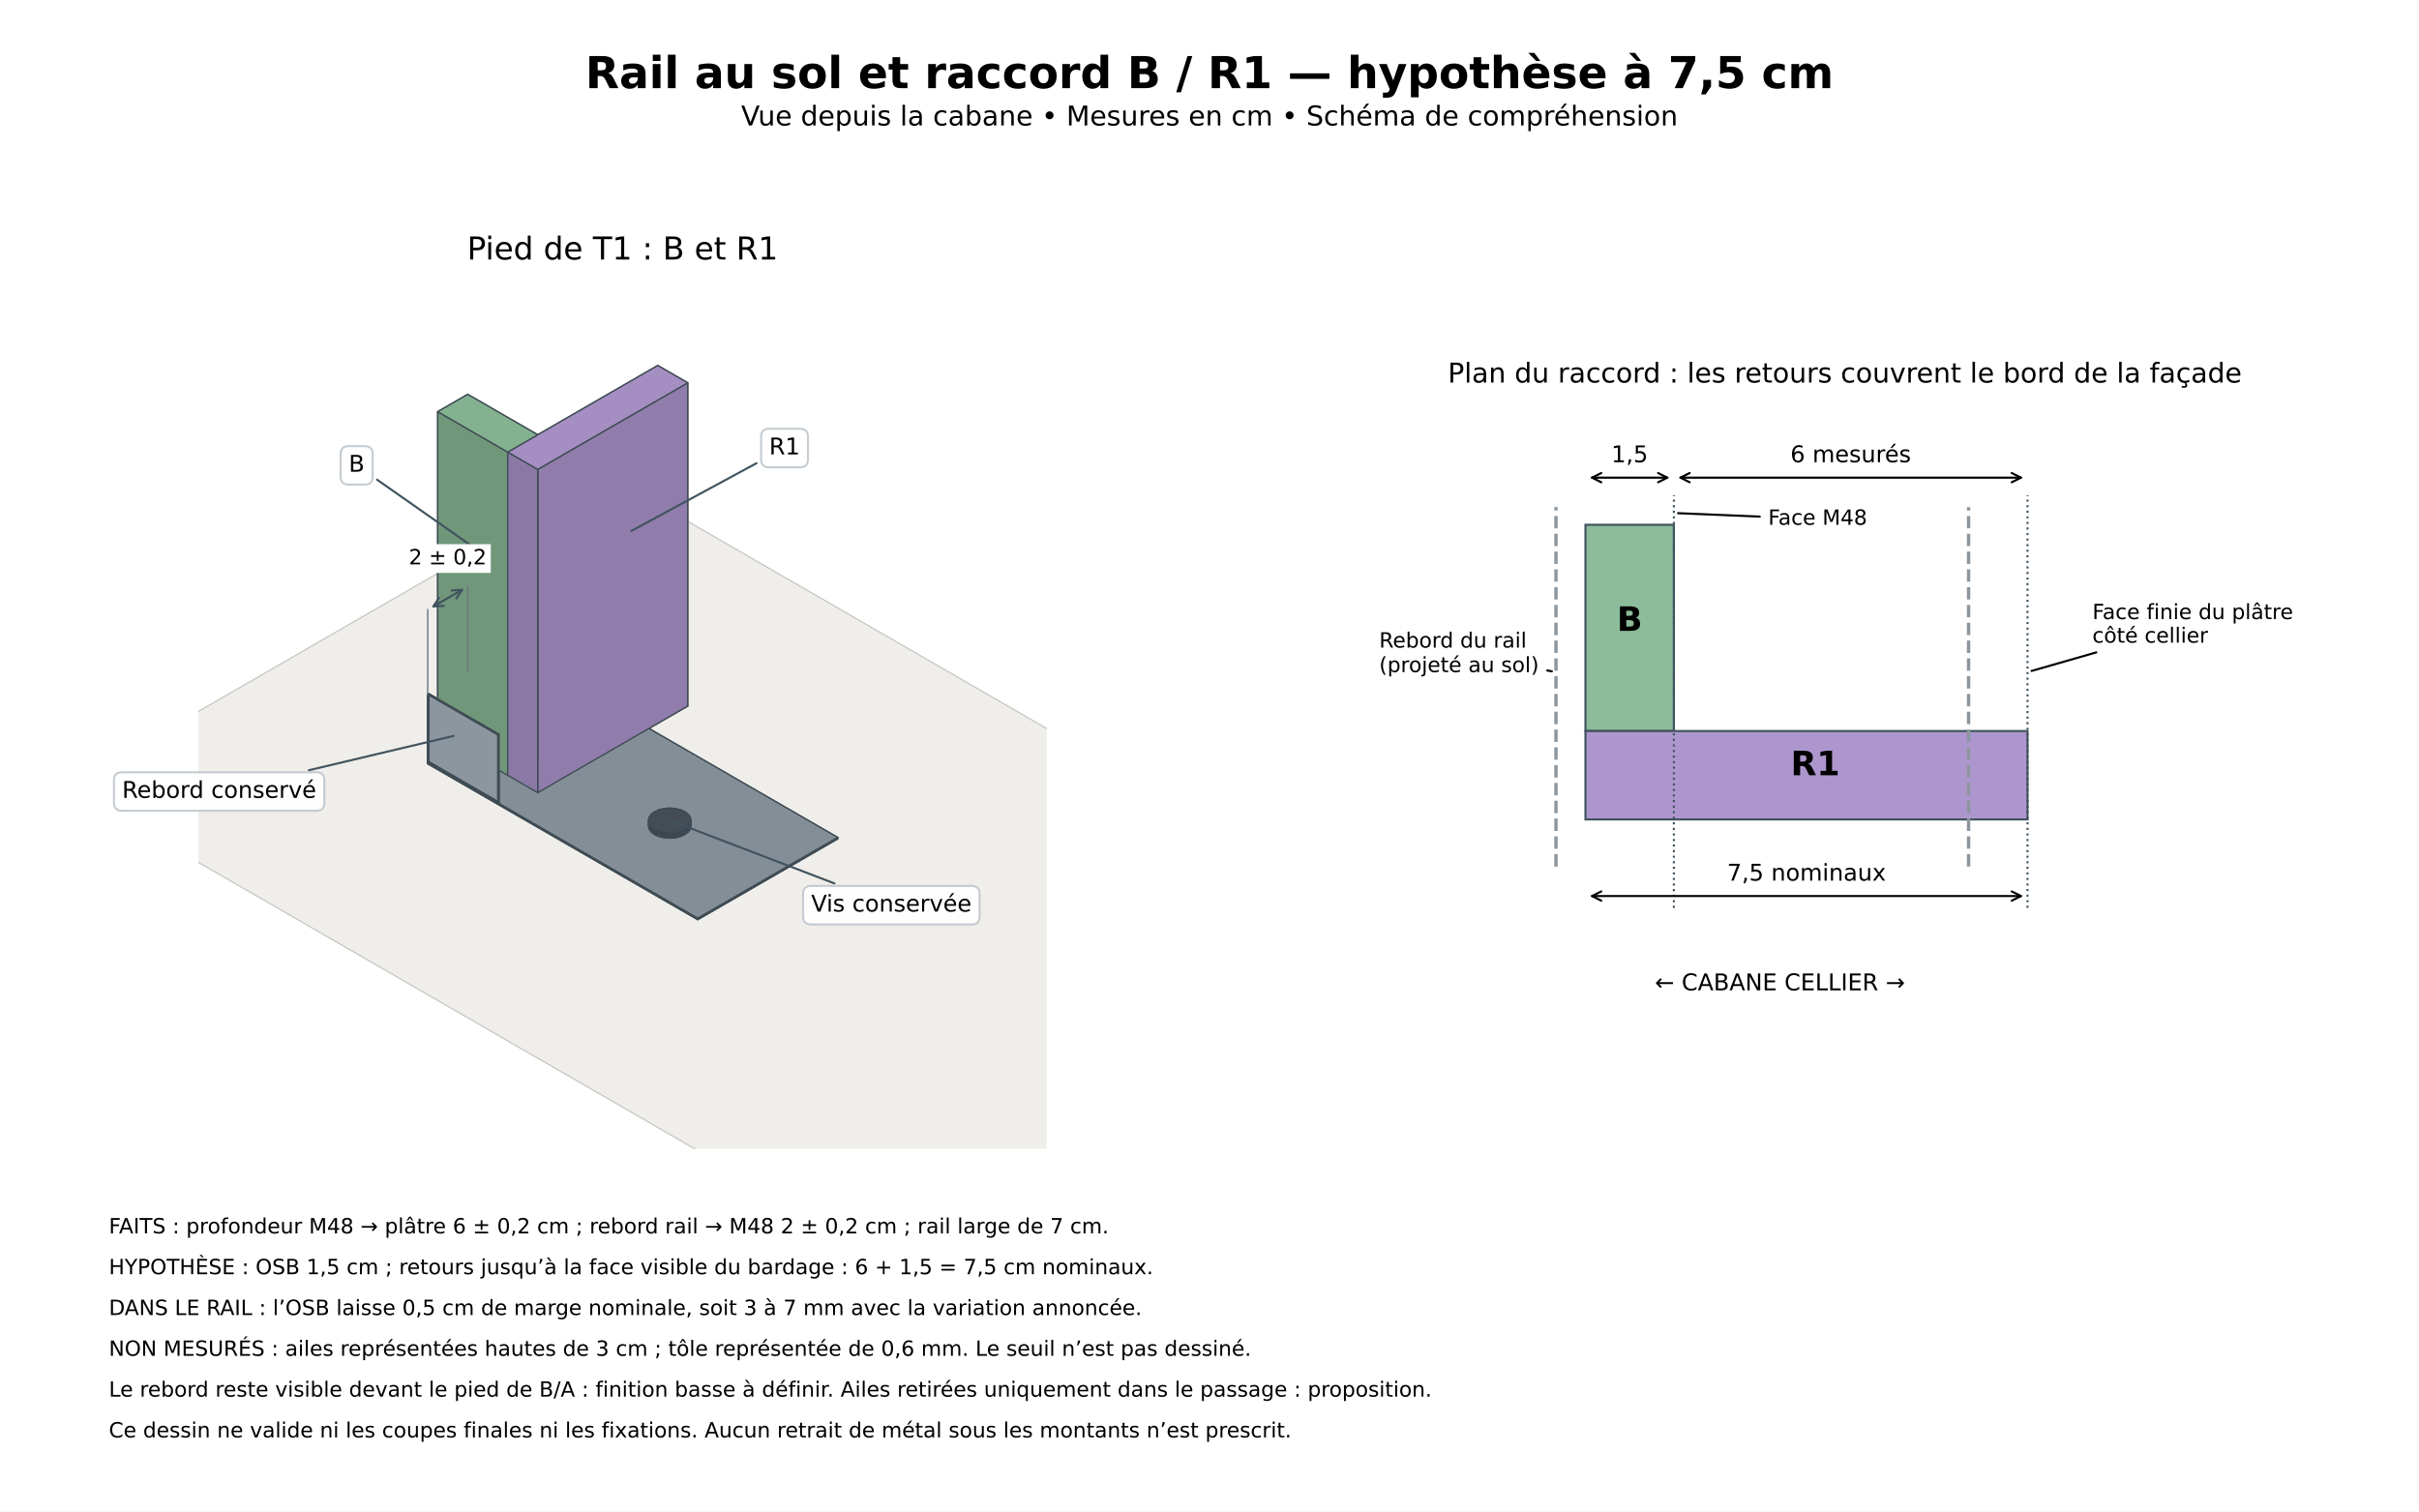
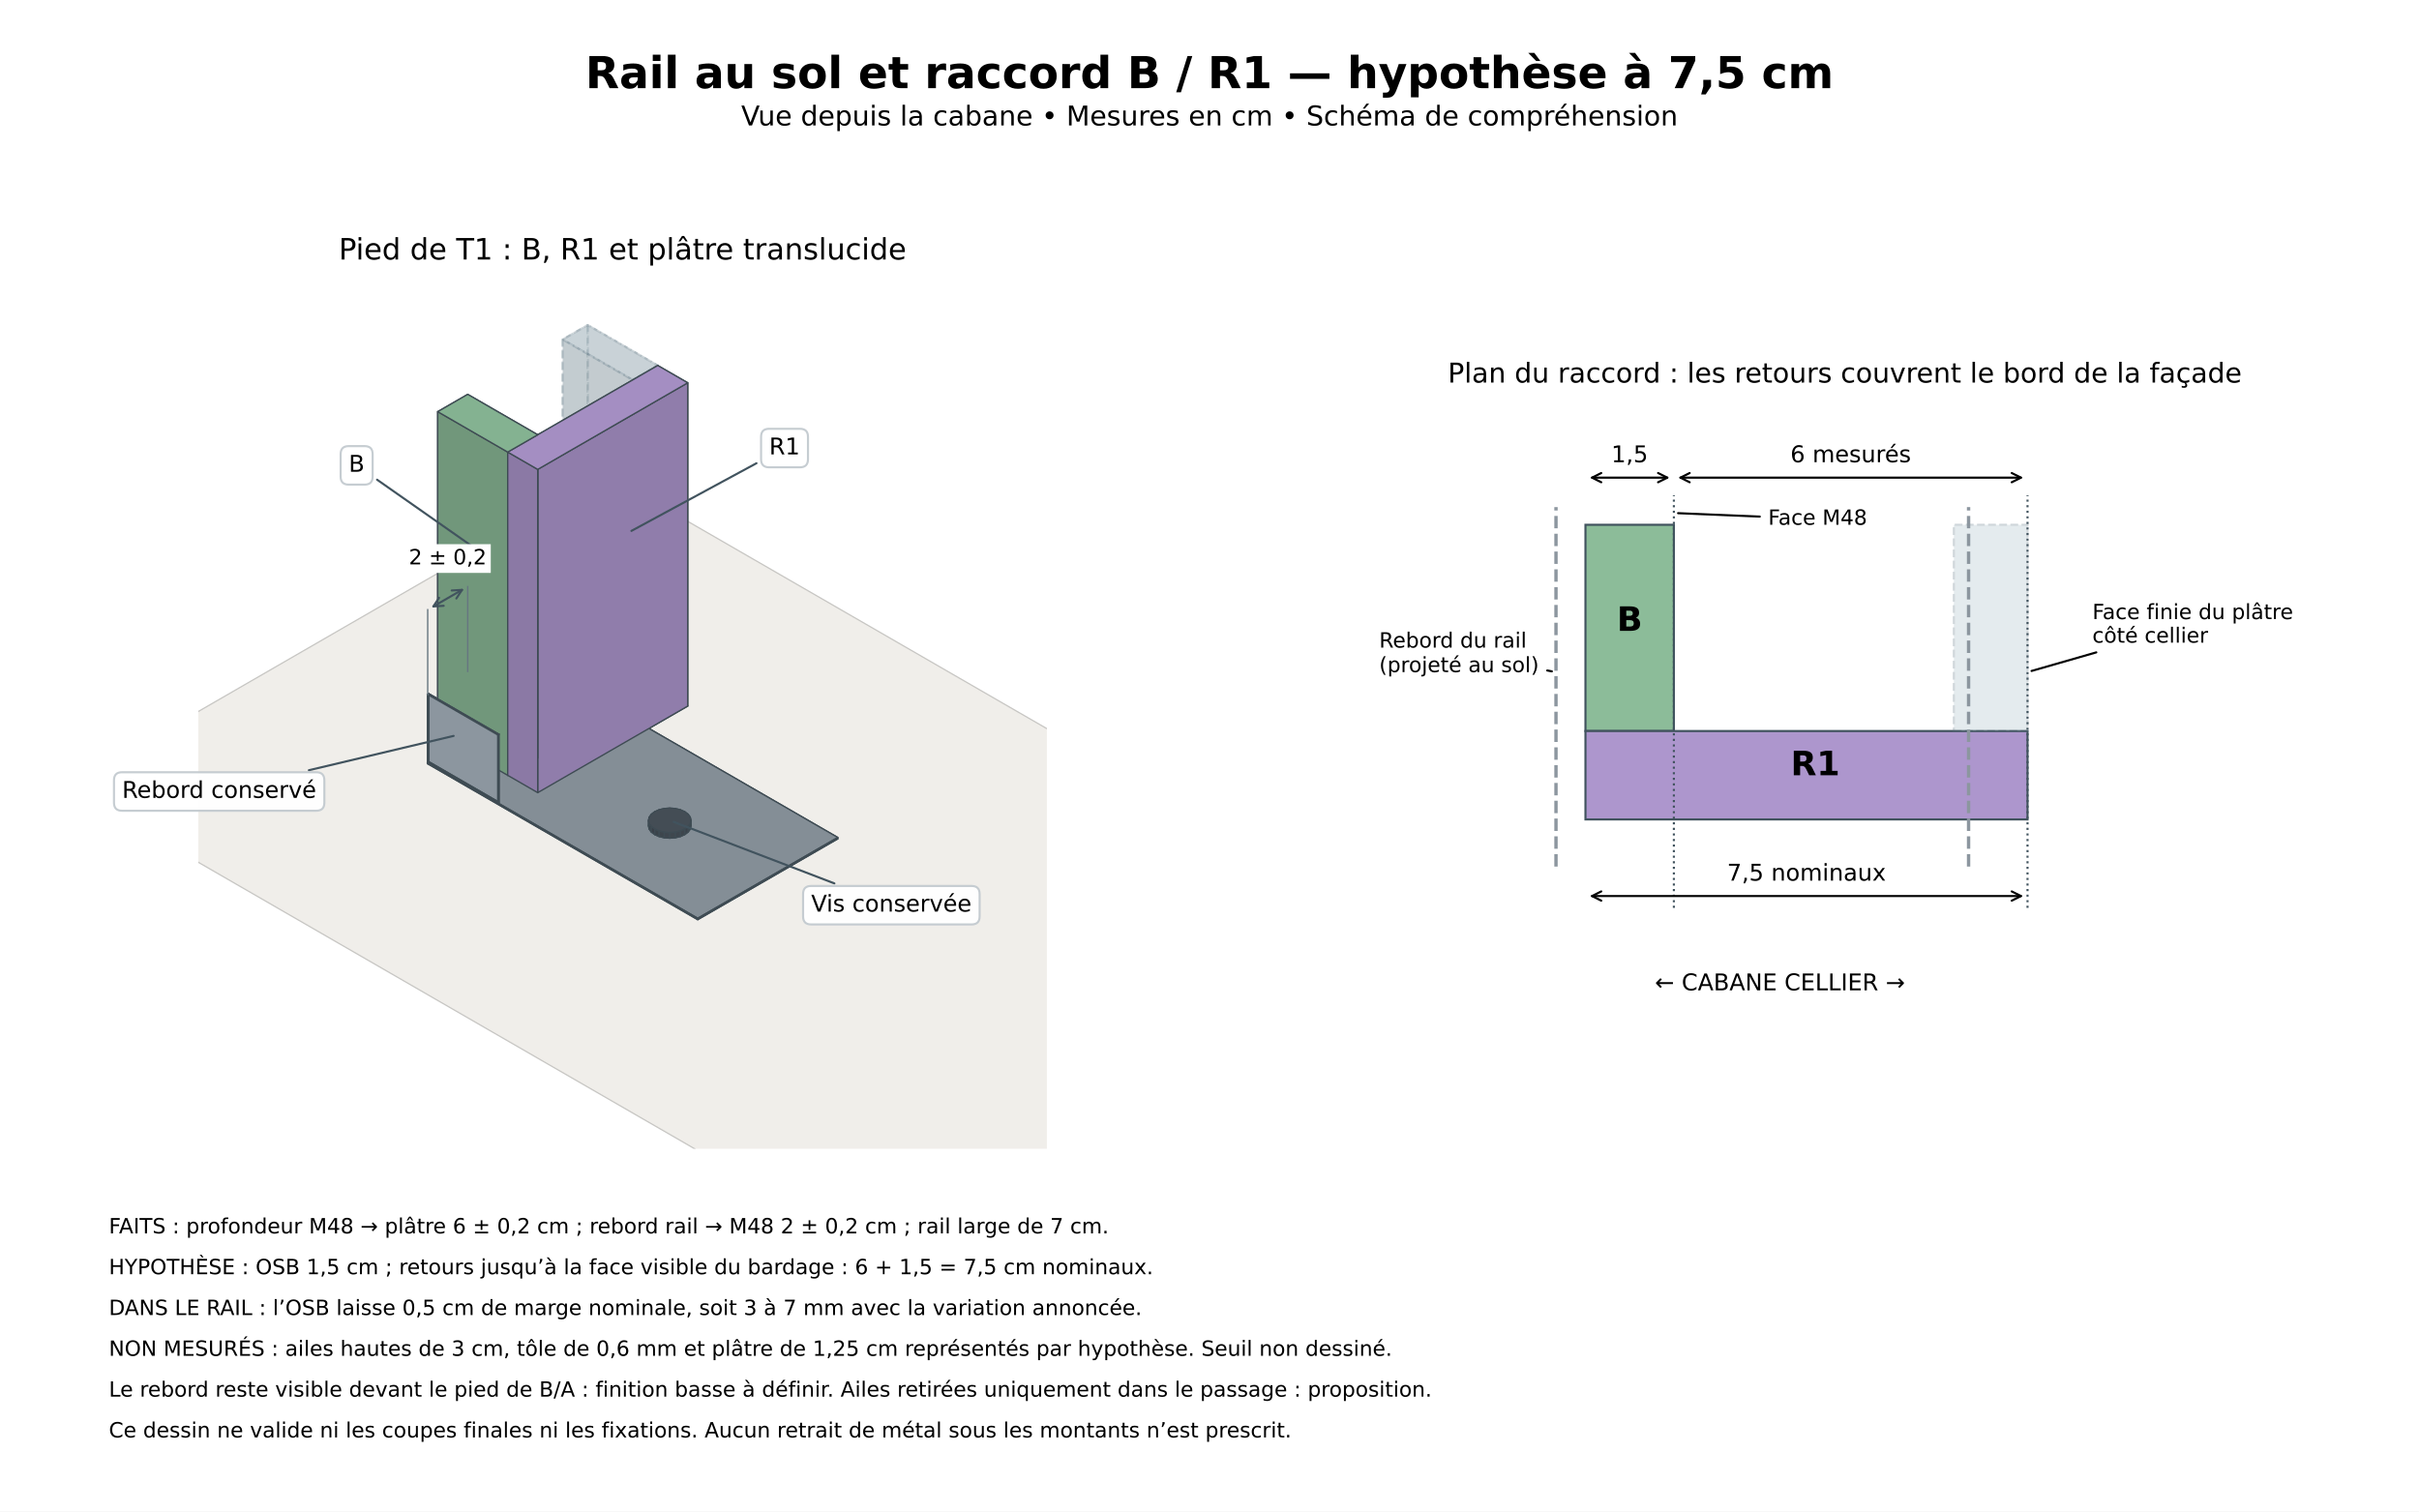
<svg xmlns="http://www.w3.org/2000/svg" width="1152pt" height="720pt" viewBox="0 0 1152 720" version="1.1">
  <defs>
    <style type="text/css">*{stroke-linejoin: round; stroke-linecap: butt}</style>
  </defs>
  <g id="figure_1">
    <g id="patch_1">
      <path d="M 0 720 L 1152 720 L 1152 0 L 0 0 z " style="fill: #ffffff" />
    </g>
    <g id="axes_1">
      <g id="patch_2">
-         <path d="M 1051.447 963.274 L 1308.634 814.787 L 289.414 226.341 L 32.228 374.827 z " clip-path="url(#p322b0a4e3e)" style="fill: #f0eeea; stroke: #c7c6c3; stroke-width: 0.6; stroke-linejoin: miter" />
+         <path d="M 1051.447 963.274 L 1308.634 814.787 L 289.414 226.341 L 32.228 374.827 z " clip-path="url(#p34da6e24d0)" style="fill: #f0eeea; stroke: #c7c6c3; stroke-width: 0.6; stroke-linejoin: miter" />
      </g>
      <g id="patch_3">
-         <path d="M 269.792 325.002 L 269.792 292.665 L 270.364 292.335 L 270.364 324.672 z " clip-path="url(#p322b0a4e3e)" style="fill: #757d85; stroke: #3e4b53; stroke-width: 0.65" />
+         <path d="M 301.321 345.955 L 267.982 326.707 L 279.889 319.832 L 313.228 339.08 z " clip-path="url(#p34da6e24d0)" style="fill: #96acb7; opacity: 0.28; stroke-dasharray: 3.885,1.68; stroke-dashoffset: 0; stroke: #526d7b; stroke-width: 1.05" />
      </g>
      <g id="patch_4">
-         <path d="M 303.131 344.25 L 269.792 325.002 L 270.364 324.672 L 303.703 343.92 z " clip-path="url(#p322b0a4e3e)" style="fill: #848e96; stroke: #3e4b53; stroke-width: 0.65" />
+         <path d="M 269.792 325.002 L 269.792 292.665 L 270.364 292.335 L 270.364 324.672 z " clip-path="url(#p34da6e24d0)" style="fill: #757d85; stroke: #3e4b53; stroke-width: 0.65" />
      </g>
      <g id="patch_5">
-         <path d="M 303.703 311.583 L 270.364 292.335 L 270.364 324.672 L 303.703 343.92 z " clip-path="url(#p322b0a4e3e)" style="fill: #717980; stroke: #3e4b53; stroke-width: 0.65" />
+         <path d="M 303.131 344.25 L 269.792 325.002 L 270.364 324.672 L 303.703 343.92 z " clip-path="url(#p34da6e24d0)" style="fill: #848e96; stroke: #3e4b53; stroke-width: 0.65" />
      </g>
      <g id="patch_6">
-         <path d="M 303.131 344.25 L 269.792 325.002 L 269.792 292.665 L 303.131 311.913 z " clip-path="url(#p322b0a4e3e)" style="fill: #717980; stroke: #3e4b53; stroke-width: 0.65" />
+         <path d="M 303.703 311.583 L 270.364 292.335 L 270.364 324.672 L 303.703 343.92 z " clip-path="url(#p34da6e24d0)" style="fill: #717980; stroke: #3e4b53; stroke-width: 0.65" />
      </g>
      <g id="patch_7">
-         <path d="M 203.686 363.828 L 203.686 363.168 L 270.364 324.672 L 270.364 325.332 z " clip-path="url(#p322b0a4e3e)" style="fill: #757d85; stroke: #3e4b53; stroke-width: 0.65" />
+         <path d="M 303.131 344.25 L 269.792 325.002 L 269.792 292.665 L 303.131 311.913 z " clip-path="url(#p34da6e24d0)" style="fill: #717980; stroke: #3e4b53; stroke-width: 0.65" />
      </g>
      <g id="patch_8">
-         <path d="M 269.792 292.665 L 303.131 311.913 L 303.703 311.583 L 270.364 292.335 z " clip-path="url(#p322b0a4e3e)" style="fill: #848e96; stroke: #3e4b53; stroke-width: 0.65" />
+         <path d="M 203.686 363.828 L 203.686 363.168 L 270.364 324.672 L 270.364 325.332 z " clip-path="url(#p34da6e24d0)" style="fill: #757d85; stroke: #3e4b53; stroke-width: 0.65" />
      </g>
      <g id="patch_9">
-         <path d="M 303.131 311.913 L 303.131 344.25 L 303.703 343.92 L 303.703 311.583 z " clip-path="url(#p322b0a4e3e)" style="fill: #757d85; stroke: #3e4b53; stroke-width: 0.65" />
+         <path d="M 269.792 292.665 L 303.131 311.913 L 303.703 311.583 L 270.364 292.335 z " clip-path="url(#p34da6e24d0)" style="fill: #848e96; stroke: #3e4b53; stroke-width: 0.65" />
      </g>
      <g id="patch_10">
-         <path d="M 398.957 398.915 L 270.364 324.672 L 270.364 325.332 L 398.957 399.575 z " clip-path="url(#p322b0a4e3e)" style="fill: #717980; stroke: #3e4b53; stroke-width: 0.65" />
+         <path d="M 303.131 311.913 L 303.131 344.25 L 303.703 343.92 L 303.703 311.583 z " clip-path="url(#p34da6e24d0)" style="fill: #757d85; stroke: #3e4b53; stroke-width: 0.65" />
      </g>
      <g id="patch_11">
-         <path d="M 256.076 377.577 L 241.787 369.328 L 313.228 328.081 L 327.516 336.331 z " clip-path="url(#p322b0a4e3e)" style="fill: #a48ec2; stroke: #3e4b53; stroke-width: 0.65" />
+         <path d="M 398.957 398.915 L 270.364 324.672 L 270.364 325.332 L 398.957 399.575 z " clip-path="url(#p34da6e24d0)" style="fill: #717980; stroke: #3e4b53; stroke-width: 0.65" />
      </g>
      <g id="patch_12">
-         <path d="M 203.686 363.168 L 203.686 330.831 L 204.257 330.501 L 204.257 362.838 z " clip-path="url(#p322b0a4e3e)" style="fill: #757d85; stroke: #3e4b53; stroke-width: 0.65" />
+         <path d="M 267.982 326.707 L 267.982 161.722 L 279.889 154.847 L 279.889 319.832 z " clip-path="url(#p34da6e24d0)" style="fill: #8598a1; opacity: 0.28; stroke-dasharray: 3.885,1.68; stroke-dashoffset: 0; stroke: #526d7b; stroke-width: 1.05" />
      </g>
      <g id="patch_13">
-         <path d="M 241.787 369.328 L 208.448 350.079 L 222.737 341.83 L 256.076 361.078 z " clip-path="url(#p322b0a4e3e)" style="fill: #84b291; stroke: #3e4b53; stroke-width: 0.65" />
+         <path d="M 256.076 377.577 L 241.787 369.328 L 313.228 328.081 L 327.516 336.331 z " clip-path="url(#p34da6e24d0)" style="fill: #a48ec2; stroke: #3e4b53; stroke-width: 0.65" />
      </g>
      <g id="patch_14">
-         <path d="M 237.025 382.416 L 203.686 363.168 L 204.257 362.838 L 237.596 382.087 z " clip-path="url(#p322b0a4e3e)" style="fill: #848e96; stroke: #3e4b53; stroke-width: 0.65" />
+         <path d="M 313.228 174.095 L 279.889 154.847 L 279.889 319.832 L 313.228 339.08 z " clip-path="url(#p34da6e24d0)" style="fill: #80939b; opacity: 0.28; stroke-dasharray: 3.885,1.68; stroke-dashoffset: 0; stroke: #526d7b; stroke-width: 1.05" />
      </g>
      <g id="patch_15">
-         <path d="M 237.596 349.749 L 204.257 330.501 L 204.257 362.838 L 237.596 382.087 z " clip-path="url(#p322b0a4e3e)" style="fill: #717980; stroke: #3e4b53; stroke-width: 0.65" />
+         <path d="M 203.686 363.168 L 203.686 330.831 L 204.257 330.501 L 204.257 362.838 z " clip-path="url(#p34da6e24d0)" style="fill: #757d85; stroke: #3e4b53; stroke-width: 0.65" />
      </g>
      <g id="patch_16">
-         <path d="M 332.279 438.071 L 203.686 363.828 L 270.364 325.332 L 398.957 399.575 z " clip-path="url(#p322b0a4e3e)" style="fill: #848e96; stroke: #3e4b53; stroke-width: 0.65" />
+         <path d="M 241.787 369.328 L 208.448 350.079 L 222.737 341.83 L 256.076 361.078 z " clip-path="url(#p34da6e24d0)" style="fill: #84b291; stroke: #3e4b53; stroke-width: 0.65" />
      </g>
      <g id="patch_17">
-         <path d="M 237.025 382.416 L 203.686 363.168 L 203.686 330.831 L 237.025 350.079 z " clip-path="url(#p322b0a4e3e)" style="fill: #717980; stroke: #3e4b53; stroke-width: 0.65" />
+         <path d="M 237.025 382.416 L 203.686 363.168 L 204.257 362.838 L 237.596 382.087 z " clip-path="url(#p34da6e24d0)" style="fill: #848e96; stroke: #3e4b53; stroke-width: 0.65" />
      </g>
      <g id="patch_18">
-         <path d="M 203.686 363.168 L 332.279 437.411 L 398.957 398.915 L 270.364 324.672 z " clip-path="url(#p322b0a4e3e)" style="fill: #848e96; stroke: #3e4b53; stroke-width: 0.65" />
+         <path d="M 301.321 345.955 L 267.982 326.707 L 267.982 161.722 L 301.321 180.97 z " clip-path="url(#p34da6e24d0)" style="fill: #80939b; opacity: 0.28; stroke-dasharray: 3.885,1.68; stroke-dashoffset: 0; stroke: #526d7b; stroke-width: 1.05" />
      </g>
      <g id="patch_19">
-         <path d="M 327.516 182.345 L 313.228 174.095 L 313.228 328.081 L 327.516 336.331 z " clip-path="url(#p322b0a4e3e)" style="fill: #8b79a5; stroke: #3e4b53; stroke-width: 0.65" />
+         <path d="M 237.596 349.749 L 204.257 330.501 L 204.257 362.838 L 237.596 382.087 z " clip-path="url(#p34da6e24d0)" style="fill: #717980; stroke: #3e4b53; stroke-width: 0.65" />
      </g>
      <g id="patch_20">
-         <path d="M 318.943 387.582 L 316.328 387.781 L 316.328 385.141 L 318.943 384.943 z " clip-path="url(#p322b0a4e3e)" style="fill: #3f474e; stroke: #3e4b53; stroke-width: 0.65" />
+         <path d="M 332.279 438.071 L 203.686 363.828 L 270.364 325.332 L 398.957 399.575 z " clip-path="url(#p34da6e24d0)" style="fill: #848e96; stroke: #3e4b53; stroke-width: 0.65" />
      </g>
      <g id="patch_21">
-         <path d="M 321.558 387.781 L 318.943 387.582 L 318.943 384.943 L 321.558 385.141 z " clip-path="url(#p322b0a4e3e)" style="fill: #3e464e; stroke: #3e4b53; stroke-width: 0.65" />
+         <path d="M 237.025 382.416 L 203.686 363.168 L 203.686 330.831 L 237.025 350.079 z " clip-path="url(#p34da6e24d0)" style="fill: #717980; stroke: #3e4b53; stroke-width: 0.65" />
      </g>
      <g id="patch_22">
-         <path d="M 316.328 387.781 L 313.892 388.364 L 313.892 385.724 L 316.328 385.141 z " clip-path="url(#p322b0a4e3e)" style="fill: #3e464e; stroke: #3e4b53; stroke-width: 0.65" />
+         <path d="M 203.686 363.168 L 332.279 437.411 L 398.957 398.915 L 270.364 324.672 z " clip-path="url(#p34da6e24d0)" style="fill: #848e96; stroke: #3e4b53; stroke-width: 0.65" />
      </g>
      <g id="patch_23">
-         <path d="M 323.995 388.364 L 321.558 387.781 L 321.558 385.141 L 323.995 385.724 z " clip-path="url(#p322b0a4e3e)" style="fill: #3d454c; stroke: #3e4b53; stroke-width: 0.65" />
+         <path d="M 301.321 180.97 L 301.321 345.955 L 313.228 339.08 L 313.228 174.095 z " clip-path="url(#p34da6e24d0)" style="fill: #8598a1; opacity: 0.28; stroke-dasharray: 3.885,1.68; stroke-dashoffset: 0; stroke: #526d7b; stroke-width: 1.05" />
      </g>
      <g id="patch_24">
-         <path d="M 203.686 330.831 L 237.025 350.079 L 237.596 349.749 L 204.257 330.501 z " clip-path="url(#p322b0a4e3e)" style="fill: #848e96; stroke: #3e4b53; stroke-width: 0.65" />
+         <path d="M 327.516 182.345 L 313.228 174.095 L 313.228 328.081 L 327.516 336.331 z " clip-path="url(#p34da6e24d0)" style="fill: #8b79a5; stroke: #3e4b53; stroke-width: 0.65" />
      </g>
      <g id="patch_25">
-         <path d="M 313.892 388.364 L 311.799 389.291 L 311.799 386.651 L 313.892 385.724 z " clip-path="url(#p322b0a4e3e)" style="fill: #3d454c; stroke: #3e4b53; stroke-width: 0.65" />
+         <path d="M 318.943 387.582 L 316.328 387.781 L 316.328 385.141 L 318.943 384.943 z " clip-path="url(#p34da6e24d0)" style="fill: #3f474e; stroke: #3e4b53; stroke-width: 0.65" />
      </g>
      <g id="patch_26">
-         <path d="M 326.087 389.291 L 323.995 388.364 L 323.995 385.724 L 326.087 386.651 z " clip-path="url(#p322b0a4e3e)" style="fill: #3b434a; stroke: #3e4b53; stroke-width: 0.65" />
+         <path d="M 321.558 387.781 L 318.943 387.582 L 318.943 384.943 L 321.558 385.141 z " clip-path="url(#p34da6e24d0)" style="fill: #3e464e; stroke: #3e4b53; stroke-width: 0.65" />
      </g>
      <g id="patch_27">
-         <path d="M 237.025 350.079 L 237.025 382.416 L 237.596 382.087 L 237.596 349.749 z " clip-path="url(#p322b0a4e3e)" style="fill: #757d85; stroke: #3e4b53; stroke-width: 0.65" />
+         <path d="M 316.328 387.781 L 313.892 388.364 L 313.892 385.724 L 316.328 385.141 z " clip-path="url(#p34da6e24d0)" style="fill: #3e464e; stroke: #3e4b53; stroke-width: 0.65" />
      </g>
      <g id="patch_28">
-         <path d="M 311.799 389.291 L 310.194 390.499 L 310.194 387.859 L 311.799 386.651 z " clip-path="url(#p322b0a4e3e)" style="fill: #3b424a; stroke: #3e4b53; stroke-width: 0.65" />
+         <path d="M 323.995 388.364 L 321.558 387.781 L 321.558 385.141 L 323.995 385.724 z " clip-path="url(#p34da6e24d0)" style="fill: #3d454c; stroke: #3e4b53; stroke-width: 0.65" />
      </g>
      <g id="patch_29">
-         <path d="M 327.693 390.499 L 326.087 389.291 L 326.087 386.651 L 327.693 387.859 z " clip-path="url(#p322b0a4e3e)" style="fill: #394047; stroke: #3e4b53; stroke-width: 0.65" />
+         <path d="M 203.686 330.831 L 237.025 350.079 L 237.596 349.749 L 204.257 330.501 z " clip-path="url(#p34da6e24d0)" style="fill: #848e96; stroke: #3e4b53; stroke-width: 0.65" />
      </g>
      <g id="patch_30">
-         <path d="M 310.194 390.499 L 309.184 391.906 L 309.184 389.266 L 310.194 387.859 z " clip-path="url(#p322b0a4e3e)" style="fill: #384047; stroke: #3e4b53; stroke-width: 0.65" />
+         <path d="M 313.892 388.364 L 311.799 389.291 L 311.799 386.651 L 313.892 385.724 z " clip-path="url(#p34da6e24d0)" style="fill: #3d454c; stroke: #3e4b53; stroke-width: 0.65" />
      </g>
      <g id="patch_31">
-         <path d="M 328.702 391.906 L 327.693 390.499 L 327.693 387.859 L 328.702 389.266 z " clip-path="url(#p322b0a4e3e)" style="fill: #363c43; stroke: #3e4b53; stroke-width: 0.65" />
+         <path d="M 326.087 389.291 L 323.995 388.364 L 323.995 385.724 L 326.087 386.651 z " clip-path="url(#p34da6e24d0)" style="fill: #3b434a; stroke: #3e4b53; stroke-width: 0.65" />
      </g>
      <g id="patch_32">
-         <path d="M 329.046 393.415 L 328.702 391.906 L 328.702 389.266 L 329.046 390.776 z " clip-path="url(#p322b0a4e3e)" style="fill: #32393f; stroke: #3e4b53; stroke-width: 0.65" />
+         <path d="M 237.025 350.079 L 237.025 382.416 L 237.596 382.087 L 237.596 349.749 z " clip-path="url(#p34da6e24d0)" style="fill: #757d85; stroke: #3e4b53; stroke-width: 0.65" />
      </g>
      <g id="patch_33">
-         <path d="M 309.184 391.906 L 308.84 393.415 L 308.84 390.776 L 309.184 389.266 z " clip-path="url(#p322b0a4e3e)" style="fill: #363c43; stroke: #3e4b53; stroke-width: 0.65" />
+         <path d="M 311.799 389.291 L 310.194 390.499 L 310.194 387.859 L 311.799 386.651 z " clip-path="url(#p34da6e24d0)" style="fill: #3b424a; stroke: #3e4b53; stroke-width: 0.65" />
      </g>
      <g id="patch_34">
-         <path d="M 327.693 390.499 L 328.702 391.906 L 329.046 393.415 L 328.702 394.925 L 327.693 396.332 L 326.087 397.54 L 323.995 398.467 L 321.558 399.05 L 318.943 399.249 L 316.328 399.05 L 313.892 398.467 L 311.799 397.54 L 310.194 396.332 L 309.184 394.925 L 308.84 393.415 L 309.184 391.906 L 310.194 390.499 L 311.799 389.291 L 313.892 388.364 L 316.328 387.781 L 318.943 387.582 L 321.558 387.781 L 323.995 388.364 L 326.087 389.291 z " clip-path="url(#p322b0a4e3e)" style="fill: #444d55; stroke: #3e4b53; stroke-width: 0.65" />
+         <path d="M 327.693 390.499 L 326.087 389.291 L 326.087 386.651 L 327.693 387.859 z " clip-path="url(#p34da6e24d0)" style="fill: #394047; stroke: #3e4b53; stroke-width: 0.65" />
      </g>
      <g id="patch_35">
-         <path d="M 326.087 386.651 L 323.995 385.724 L 321.558 385.141 L 318.943 384.943 L 316.328 385.141 L 313.892 385.724 L 311.799 386.651 L 310.194 387.859 L 309.184 389.266 L 308.84 390.776 L 309.184 392.285 L 310.194 393.692 L 311.799 394.9 L 313.892 395.827 L 316.328 396.41 L 318.943 396.609 L 321.558 396.41 L 323.995 395.827 L 326.087 394.9 L 327.693 393.692 L 328.702 392.285 L 329.046 390.776 L 328.702 389.266 L 327.693 387.859 z " clip-path="url(#p322b0a4e3e)" style="fill: #444d55; stroke: #3e4b53; stroke-width: 0.65" />
+         <path d="M 310.194 390.499 L 309.184 391.906 L 309.184 389.266 L 310.194 387.859 z " clip-path="url(#p34da6e24d0)" style="fill: #384047; stroke: #3e4b53; stroke-width: 0.65" />
      </g>
      <g id="patch_36">
-         <path d="M 308.84 393.415 L 309.184 394.925 L 309.184 392.285 L 308.84 390.776 z " clip-path="url(#p322b0a4e3e)" style="fill: #32393f; stroke: #3e4b53; stroke-width: 0.65" />
+         <path d="M 328.702 391.906 L 327.693 390.499 L 327.693 387.859 L 328.702 389.266 z " clip-path="url(#p34da6e24d0)" style="fill: #363c43; stroke: #3e4b53; stroke-width: 0.65" />
      </g>
      <g id="patch_37">
-         <path d="M 328.702 394.925 L 329.046 393.415 L 329.046 390.776 L 328.702 392.285 z " clip-path="url(#p322b0a4e3e)" style="fill: #363c43; stroke: #3e4b53; stroke-width: 0.65" />
+         <path d="M 329.046 393.415 L 328.702 391.906 L 328.702 389.266 L 329.046 390.776 z " clip-path="url(#p34da6e24d0)" style="fill: #32393f; stroke: #3e4b53; stroke-width: 0.65" />
      </g>
      <g id="patch_38">
-         <path d="M 309.184 394.925 L 310.194 396.332 L 310.194 393.692 L 309.184 392.285 z " clip-path="url(#p322b0a4e3e)" style="fill: #363c43; stroke: #3e4b53; stroke-width: 0.65" />
+         <path d="M 309.184 391.906 L 308.84 393.415 L 308.84 390.776 L 309.184 389.266 z " clip-path="url(#p34da6e24d0)" style="fill: #363c43; stroke: #3e4b53; stroke-width: 0.65" />
      </g>
      <g id="patch_39">
-         <path d="M 327.693 396.332 L 328.702 394.925 L 328.702 392.285 L 327.693 393.692 z " clip-path="url(#p322b0a4e3e)" style="fill: #384047; stroke: #3e4b53; stroke-width: 0.65" />
+         <path d="M 327.693 390.499 L 328.702 391.906 L 329.046 393.415 L 328.702 394.925 L 327.693 396.332 L 326.087 397.54 L 323.995 398.467 L 321.558 399.05 L 318.943 399.249 L 316.328 399.05 L 313.892 398.467 L 311.799 397.54 L 310.194 396.332 L 309.184 394.925 L 308.84 393.415 L 309.184 391.906 L 310.194 390.499 L 311.799 389.291 L 313.892 388.364 L 316.328 387.781 L 318.943 387.582 L 321.558 387.781 L 323.995 388.364 L 326.087 389.291 z " clip-path="url(#p34da6e24d0)" style="fill: #444d55; stroke: #3e4b53; stroke-width: 0.65" />
      </g>
      <g id="patch_40">
-         <path d="M 310.194 396.332 L 311.799 397.54 L 311.799 394.9 L 310.194 393.692 z " clip-path="url(#p322b0a4e3e)" style="fill: #394047; stroke: #3e4b53; stroke-width: 0.65" />
+         <path d="M 326.087 386.651 L 323.995 385.724 L 321.558 385.141 L 318.943 384.943 L 316.328 385.141 L 313.892 385.724 L 311.799 386.651 L 310.194 387.859 L 309.184 389.266 L 308.84 390.776 L 309.184 392.285 L 310.194 393.692 L 311.799 394.9 L 313.892 395.827 L 316.328 396.41 L 318.943 396.609 L 321.558 396.41 L 323.995 395.827 L 326.087 394.9 L 327.693 393.692 L 328.702 392.285 L 329.046 390.776 L 328.702 389.266 L 327.693 387.859 z " clip-path="url(#p34da6e24d0)" style="fill: #444d55; stroke: #3e4b53; stroke-width: 0.65" />
      </g>
      <g id="patch_41">
-         <path d="M 326.087 397.54 L 327.693 396.332 L 327.693 393.692 L 326.087 394.9 z " clip-path="url(#p322b0a4e3e)" style="fill: #3b424a; stroke: #3e4b53; stroke-width: 0.65" />
+         <path d="M 308.84 393.415 L 309.184 394.925 L 309.184 392.285 L 308.84 390.776 z " clip-path="url(#p34da6e24d0)" style="fill: #32393f; stroke: #3e4b53; stroke-width: 0.65" />
      </g>
      <g id="patch_42">
-         <path d="M 311.799 397.54 L 313.892 398.467 L 313.892 395.827 L 311.799 394.9 z " clip-path="url(#p322b0a4e3e)" style="fill: #3b434a; stroke: #3e4b53; stroke-width: 0.65" />
+         <path d="M 328.702 394.925 L 329.046 393.415 L 329.046 390.776 L 328.702 392.285 z " clip-path="url(#p34da6e24d0)" style="fill: #363c43; stroke: #3e4b53; stroke-width: 0.65" />
      </g>
      <g id="patch_43">
-         <path d="M 323.995 398.467 L 326.087 397.54 L 326.087 394.9 L 323.995 395.827 z " clip-path="url(#p322b0a4e3e)" style="fill: #3d454c; stroke: #3e4b53; stroke-width: 0.65" />
+         <path d="M 309.184 394.925 L 310.194 396.332 L 310.194 393.692 L 309.184 392.285 z " clip-path="url(#p34da6e24d0)" style="fill: #363c43; stroke: #3e4b53; stroke-width: 0.65" />
      </g>
      <g id="patch_44">
-         <path d="M 313.892 398.467 L 316.328 399.05 L 316.328 396.41 L 313.892 395.827 z " clip-path="url(#p322b0a4e3e)" style="fill: #3d454c; stroke: #3e4b53; stroke-width: 0.65" />
+         <path d="M 327.693 396.332 L 328.702 394.925 L 328.702 392.285 L 327.693 393.692 z " clip-path="url(#p34da6e24d0)" style="fill: #384047; stroke: #3e4b53; stroke-width: 0.65" />
      </g>
      <g id="patch_45">
-         <path d="M 321.558 399.05 L 323.995 398.467 L 323.995 395.827 L 321.558 396.41 z " clip-path="url(#p322b0a4e3e)" style="fill: #3e464e; stroke: #3e4b53; stroke-width: 0.65" />
+         <path d="M 310.194 396.332 L 311.799 397.54 L 311.799 394.9 L 310.194 393.692 z " clip-path="url(#p34da6e24d0)" style="fill: #394047; stroke: #3e4b53; stroke-width: 0.65" />
      </g>
      <g id="patch_46">
-         <path d="M 316.328 399.05 L 318.943 399.249 L 318.943 396.609 L 316.328 396.41 z " clip-path="url(#p322b0a4e3e)" style="fill: #3e464e; stroke: #3e4b53; stroke-width: 0.65" />
+         <path d="M 326.087 397.54 L 327.693 396.332 L 327.693 393.692 L 326.087 394.9 z " clip-path="url(#p34da6e24d0)" style="fill: #3b424a; stroke: #3e4b53; stroke-width: 0.65" />
      </g>
      <g id="patch_47">
-         <path d="M 318.943 399.249 L 321.558 399.05 L 321.558 396.41 L 318.943 396.609 z " clip-path="url(#p322b0a4e3e)" style="fill: #3f474e; stroke: #3e4b53; stroke-width: 0.65" />
+         <path d="M 311.799 397.54 L 313.892 398.467 L 313.892 395.827 L 311.799 394.9 z " clip-path="url(#p34da6e24d0)" style="fill: #3b434a; stroke: #3e4b53; stroke-width: 0.65" />
      </g>
      <g id="patch_48">
-         <path d="M 208.448 350.079 L 208.448 196.093 L 222.737 187.844 L 222.737 341.83 z " clip-path="url(#p322b0a4e3e)" style="fill: #759d80; stroke: #3e4b53; stroke-width: 0.65" />
+         <path d="M 323.995 398.467 L 326.087 397.54 L 326.087 394.9 L 323.995 395.827 z " clip-path="url(#p34da6e24d0)" style="fill: #3d454c; stroke: #3e4b53; stroke-width: 0.65" />
      </g>
      <g id="patch_49">
-         <path d="M 332.279 438.071 L 203.686 363.828 L 203.686 363.168 L 332.279 437.411 z " clip-path="url(#p322b0a4e3e)" style="fill: #717980; stroke: #3e4b53; stroke-width: 0.65" />
+         <path d="M 313.892 398.467 L 316.328 399.05 L 316.328 396.41 L 313.892 395.827 z " clip-path="url(#p34da6e24d0)" style="fill: #3d454c; stroke: #3e4b53; stroke-width: 0.65" />
      </g>
      <g id="patch_50">
-         <path d="M 241.787 369.328 L 241.787 215.342 L 313.228 174.095 L 313.228 328.081 z " clip-path="url(#p322b0a4e3e)" style="fill: #907dab; stroke: #3e4b53; stroke-width: 0.65" />
+         <path d="M 321.558 399.05 L 323.995 398.467 L 323.995 395.827 L 321.558 396.41 z " clip-path="url(#p34da6e24d0)" style="fill: #3e464e; stroke: #3e4b53; stroke-width: 0.65" />
      </g>
      <g id="patch_51">
-         <path d="M 256.076 207.092 L 222.737 187.844 L 222.737 341.83 L 256.076 361.078 z " clip-path="url(#p322b0a4e3e)" style="fill: #71977b; stroke: #3e4b53; stroke-width: 0.65" />
+         <path d="M 316.328 399.05 L 318.943 399.249 L 318.943 396.609 L 316.328 396.41 z " clip-path="url(#p34da6e24d0)" style="fill: #3e464e; stroke: #3e4b53; stroke-width: 0.65" />
      </g>
      <g id="patch_52">
-         <path d="M 256.076 223.591 L 256.076 377.577 L 327.516 336.331 L 327.516 182.345 z " clip-path="url(#p322b0a4e3e)" style="fill: #907dab; stroke: #3e4b53; stroke-width: 0.65" />
+         <path d="M 318.943 399.249 L 321.558 399.05 L 321.558 396.41 L 318.943 396.609 z " clip-path="url(#p34da6e24d0)" style="fill: #3f474e; stroke: #3e4b53; stroke-width: 0.65" />
      </g>
      <g id="patch_53">
-         <path d="M 241.787 369.328 L 208.448 350.079 L 208.448 196.093 L 241.787 215.342 z " clip-path="url(#p322b0a4e3e)" style="fill: #71977b; stroke: #3e4b53; stroke-width: 0.65" />
+         <path d="M 208.448 350.079 L 208.448 196.093 L 222.737 187.844 L 222.737 341.83 z " clip-path="url(#p34da6e24d0)" style="fill: #759d80; stroke: #3e4b53; stroke-width: 0.65" />
      </g>
      <g id="patch_54">
-         <path d="M 332.279 437.411 L 332.279 438.071 L 398.957 399.575 L 398.957 398.915 z " clip-path="url(#p322b0a4e3e)" style="fill: #757d85; stroke: #3e4b53; stroke-width: 0.65" />
+         <path d="M 332.279 438.071 L 203.686 363.828 L 203.686 363.168 L 332.279 437.411 z " clip-path="url(#p34da6e24d0)" style="fill: #717980; stroke: #3e4b53; stroke-width: 0.65" />
      </g>
      <g id="patch_55">
-         <path d="M 241.787 215.342 L 241.787 369.328 L 256.076 361.078 L 256.076 207.092 z " clip-path="url(#p322b0a4e3e)" style="fill: #759d80; stroke: #3e4b53; stroke-width: 0.65" />
+         <path d="M 241.787 369.328 L 241.787 215.342 L 313.228 174.095 L 313.228 328.081 z " clip-path="url(#p34da6e24d0)" style="fill: #907dab; stroke: #3e4b53; stroke-width: 0.65" />
      </g>
      <g id="patch_56">
-         <path d="M 256.076 377.577 L 241.787 369.328 L 241.787 215.342 L 256.076 223.591 z " clip-path="url(#p322b0a4e3e)" style="fill: #8b79a5; stroke: #3e4b53; stroke-width: 0.65" />
+         <path d="M 256.076 207.092 L 222.737 187.844 L 222.737 341.83 L 256.076 361.078 z " clip-path="url(#p34da6e24d0)" style="fill: #71977b; stroke: #3e4b53; stroke-width: 0.65" />
      </g>
      <g id="patch_57">
-         <path d="M 241.787 215.342 L 256.076 223.591 L 327.516 182.345 L 313.228 174.095 z " clip-path="url(#p322b0a4e3e)" style="fill: #a48ec2; stroke: #3e4b53; stroke-width: 0.65" />
+         <path d="M 256.076 223.591 L 256.076 377.577 L 327.516 336.331 L 327.516 182.345 z " clip-path="url(#p34da6e24d0)" style="fill: #907dab; stroke: #3e4b53; stroke-width: 0.65" />
      </g>
      <g id="patch_58">
-         <path d="M 208.448 196.093 L 241.787 215.342 L 256.076 207.092 L 222.737 187.844 z " clip-path="url(#p322b0a4e3e)" style="fill: #84b291; stroke: #3e4b53; stroke-width: 0.65" />
+         <path d="M 241.787 369.328 L 208.448 350.079 L 208.448 196.093 L 241.787 215.342 z " clip-path="url(#p34da6e24d0)" style="fill: #71977b; stroke: #3e4b53; stroke-width: 0.65" />
      </g>
      <g id="patch_59">
-         <path d="M 237.025 382.416 L 203.686 363.168 L 203.686 330.831 L 237.025 350.079 z " clip-path="url(#p322b0a4e3e)" style="fill: #8c969f; stroke: #3e4b53; stroke-width: 0.65; stroke-linejoin: miter" />
+         <path d="M 267.982 161.722 L 301.321 180.97 L 313.228 174.095 L 279.889 154.847 z " clip-path="url(#p34da6e24d0)" style="fill: #96acb7; opacity: 0.28; stroke-dasharray: 3.885,1.68; stroke-dashoffset: 0; stroke: #526d7b; stroke-width: 1.05" />
      </g>
      <g id="patch_60">
-         <path d="M 237.596 349.749 L 204.257 330.501 L 204.257 362.838 L 237.596 382.087 z " clip-path="url(#p322b0a4e3e)" style="fill: #8c969f; stroke: #3e4b53; stroke-width: 0.65; stroke-linejoin: miter" />
+         <path d="M 332.279 437.411 L 332.279 438.071 L 398.957 399.575 L 398.957 398.915 z " clip-path="url(#p34da6e24d0)" style="fill: #757d85; stroke: #3e4b53; stroke-width: 0.65" />
      </g>
      <g id="patch_61">
-         <path d="M 237.025 382.416 L 203.686 363.168 L 204.257 362.838 L 237.596 382.087 z " clip-path="url(#p322b0a4e3e)" style="fill: #8c969f; stroke: #3e4b53; stroke-width: 0.65; stroke-linejoin: miter" />
+         <path d="M 241.787 215.342 L 241.787 369.328 L 256.076 361.078 L 256.076 207.092 z " clip-path="url(#p34da6e24d0)" style="fill: #759d80; stroke: #3e4b53; stroke-width: 0.65" />
      </g>
      <g id="patch_62">
-         <path d="M 203.686 363.168 L 203.686 330.831 L 204.257 330.501 L 204.257 362.838 z " clip-path="url(#p322b0a4e3e)" style="fill: #8c969f; stroke: #3e4b53; stroke-width: 0.65; stroke-linejoin: miter" />
+         <path d="M 256.076 377.577 L 241.787 369.328 L 241.787 215.342 L 256.076 223.591 z " clip-path="url(#p34da6e24d0)" style="fill: #8b79a5; stroke: #3e4b53; stroke-width: 0.65" />
      </g>
      <g id="patch_63">
-         <path d="M 203.686 330.831 L 237.025 350.079 L 237.596 349.749 L 204.257 330.501 z " clip-path="url(#p322b0a4e3e)" style="fill: #8c969f; stroke: #3e4b53; stroke-width: 0.65; stroke-linejoin: miter" />
+         <path d="M 241.787 215.342 L 256.076 223.591 L 327.516 182.345 L 313.228 174.095 z " clip-path="url(#p34da6e24d0)" style="fill: #a48ec2; stroke: #3e4b53; stroke-width: 0.65" />
      </g>
      <g id="patch_64">
-         <path d="M 237.025 350.079 L 237.025 382.416 L 237.596 382.087 L 237.596 349.749 z " clip-path="url(#p322b0a4e3e)" style="fill: #8c969f; stroke: #3e4b53; stroke-width: 0.65; stroke-linejoin: miter" />
+         <path d="M 208.448 196.093 L 241.787 215.342 L 256.076 207.092 L 222.737 187.844 z " clip-path="url(#p34da6e24d0)" style="fill: #84b291; stroke: #3e4b53; stroke-width: 0.65" />
+       </g>
+       <g id="patch_65">
+         <path d="M 237.025 382.416 L 203.686 363.168 L 203.686 330.831 L 237.025 350.079 z " clip-path="url(#p34da6e24d0)" style="fill: #8c969f; stroke: #3e4b53; stroke-width: 0.65; stroke-linejoin: miter" />
+       </g>
+       <g id="patch_66">
+         <path d="M 237.596 349.749 L 204.257 330.501 L 204.257 362.838 L 237.596 382.087 z " clip-path="url(#p34da6e24d0)" style="fill: #8c969f; stroke: #3e4b53; stroke-width: 0.65; stroke-linejoin: miter" />
+       </g>
+       <g id="patch_67">
+         <path d="M 237.025 382.416 L 203.686 363.168 L 204.257 362.838 L 237.596 382.087 z " clip-path="url(#p34da6e24d0)" style="fill: #8c969f; stroke: #3e4b53; stroke-width: 0.65; stroke-linejoin: miter" />
+       </g>
+       <g id="patch_68">
+         <path d="M 203.686 363.168 L 203.686 330.831 L 204.257 330.501 L 204.257 362.838 z " clip-path="url(#p34da6e24d0)" style="fill: #8c969f; stroke: #3e4b53; stroke-width: 0.65; stroke-linejoin: miter" />
+       </g>
+       <g id="patch_69">
+         <path d="M 203.686 330.831 L 237.025 350.079 L 237.596 349.749 L 204.257 330.501 z " clip-path="url(#p34da6e24d0)" style="fill: #8c969f; stroke: #3e4b53; stroke-width: 0.65; stroke-linejoin: miter" />
+       </g>
+       <g id="patch_70">
+         <path d="M 237.025 350.079 L 237.025 382.416 L 237.596 382.087 L 237.596 349.749 z " clip-path="url(#p34da6e24d0)" style="fill: #8c969f; stroke: #3e4b53; stroke-width: 0.65; stroke-linejoin: miter" />
      </g>
      <g id="line2d_1">
-         <path d="M 203.686 330.831 L 203.686 290.418 " clip-path="url(#p322b0a4e3e)" style="fill: none; stroke: #667680; stroke-width: 0.65; stroke-linecap: square" />
+         <path d="M 203.686 330.831 L 203.686 290.418 " clip-path="url(#p34da6e24d0)" style="fill: none; stroke: #667680; stroke-width: 0.65; stroke-linecap: square" />
      </g>
      <g id="line2d_2">
-         <path d="M 222.737 319.832 L 222.737 279.419 " clip-path="url(#p322b0a4e3e)" style="fill: none; stroke: #667680; stroke-width: 0.65; stroke-linecap: square" />
-       </g>
-       <g id="patch_65">
+         <path d="M 222.737 319.832 L 222.737 279.419 " clip-path="url(#p34da6e24d0)" style="fill: none; stroke: #667680; stroke-width: 0.65; stroke-linecap: square" />
+       </g>
+       <g id="patch_71">
        <path d="M 179.576 228.497 Q 202.72 244.719 225.864 260.941 " style="fill: none; stroke: #41535e; stroke-linecap: round" />
      </g>
      <g id="text_1">
-         <g id="patch_66">
+         <g id="patch_72">
          <path d="M 166.068 230.847 L 173.615 230.847 Q 177.465 230.847 177.465 226.997 L 177.465 216.352 Q 177.465 212.502 173.615 212.502 L 166.068 212.502 Q 162.218 212.502 162.218 216.352 L 162.218 226.997 Q 162.218 230.847 166.068 230.847 z " style="fill: #ffffff; opacity: 0.96; stroke: #c4cbd0; stroke-linejoin: miter" />
        </g>
        <text style="font: 11px 'DejaVu Sans'; text-anchor: end" x="173.615" y="224.71" transform="rotate(-0 173.6154 224.7098)">B</text>
      </g>
-       <g id="patch_67">
+       <g id="patch_73">
        <path d="M 360.25 220.659 Q 330.476 236.771 300.702 252.884 " style="fill: none; stroke: #41535e; stroke-linecap: round" />
      </g>
      <g id="text_2">
-         <g id="patch_68">
+         <g id="patch_74">
          <path d="M 366.295 222.598 L 380.937 222.598 Q 384.787 222.598 384.787 218.748 L 384.787 208.102 Q 384.787 204.252 380.937 204.252 L 366.295 204.252 Q 362.445 204.252 362.445 208.102 L 362.445 218.748 Q 362.445 222.598 366.295 222.598 z " style="fill: #ffffff; opacity: 0.96; stroke: #c4cbd0; stroke-linejoin: miter" />
        </g>
        <text style="font: 11px 'DejaVu Sans'; text-anchor: start" x="366.295" y="216.461" transform="rotate(-0 366.2947 216.4606)">R1</text>
      </g>
-       <g id="patch_69">
+       <g id="patch_75">
        <path d="M 147.103 366.888 Q 181.567 358.714 216.032 350.54 " style="fill: none; stroke: #41535e; stroke-linecap: round" />
      </g>
      <g id="text_3">
-         <g id="patch_70">
+         <g id="patch_76">
          <path d="M 58.13 386.194 L 150.619 386.194 Q 154.469 386.194 154.469 382.344 L 154.469 371.698 Q 154.469 367.848 150.619 367.848 L 58.13 367.848 Q 54.28 367.848 54.28 371.698 L 54.28 382.344 Q 54.28 386.194 58.13 386.194 z " style="fill: #ffffff; opacity: 0.96; stroke: #c4cbd0; stroke-linejoin: miter" />
        </g>
        <text style="font: 11px 'DejaVu Sans'; text-anchor: end" x="150.619" y="380.057" transform="rotate(-0 150.619 380.0567)">Rebord conservé</text>
      </g>
-       <g id="patch_71">
+       <g id="patch_77">
        <path d="M 397.356 420.8 Q 359.084 406.146 320.812 391.491 " style="fill: none; stroke: #41535e; stroke-linecap: round" />
      </g>
      <g id="text_4">
-         <g id="patch_72">
+         <g id="patch_78">
          <path d="M 386.298 440.362 L 462.676 440.362 Q 466.526 440.362 466.526 436.512 L 466.526 425.866 Q 466.526 422.016 462.676 422.016 L 386.298 422.016 Q 382.448 422.016 382.448 425.866 L 382.448 436.512 Q 382.448 440.362 386.298 440.362 z " style="fill: #ffffff; opacity: 0.96; stroke: #c4cbd0; stroke-linejoin: miter" />
        </g>
        <text style="font: 11px 'DejaVu Sans'; text-anchor: start" x="386.298" y="434.224" transform="rotate(-0 386.2981 434.2239)">Vis conservée</text>
      </g>
-       <g id="patch_73">
+       <g id="patch_79">
        <path d="M 220.036 280.979 Q 213.21 284.92 206.383 288.861 " style="fill: none; stroke: #41535e; stroke-linecap: round" />
        <path d="M 215.125 281.273 L 220.036 280.979 L 217.325 285.084 " style="fill: none; stroke: #41535e; stroke-linecap: round" />
        <path d="M 211.294 288.566 L 206.383 288.861 L 209.094 284.756 " style="fill: none; stroke: #41535e; stroke-linecap: round" />
      </g>
      <g id="text_5">
-         <g id="patch_74">
+         <g id="patch_80">
          <path d="M 192.71 272.898 L 233.712 272.898 L 233.712 259.22 L 192.71 259.22 z " style="fill: #ffffff" />
        </g>
        <text style="font: 10px 'DejaVu Sans'; text-anchor: middle" x="213.211" y="268.819" transform="rotate(-0 213.2112 268.8188)">2 ± 0,2</text>
      </g>
      <g id="text_6">
-         <text style="font: 15px 'DejaVu Sans'; text-anchor: middle" x="296.488" y="123.6" transform="rotate(-0 296.4884 123.6)">Pied de T1 : B et R1</text>
+         <text style="font: 14px 'DejaVu Sans'; text-anchor: middle" x="296.488" y="123.6" transform="rotate(-0 296.4884 123.6)">Pied de T1 : B, R1 et plâtre translucide</text>
      </g>
    </g>
    <g id="axes_2">
-       <g id="patch_75">
-         <path d="M 755.043 348.225 L 797.148 348.225 L 797.148 249.979 L 755.043 249.979 z " clip-path="url(#p82b2471413)" style="fill: #8cbc99; stroke: #41535e; stroke-linejoin: miter" />
-       </g>
-       <g id="patch_76">
-         <path d="M 755.043 390.33 L 965.569 390.33 L 965.569 348.225 L 755.043 348.225 z " clip-path="url(#p82b2471413)" style="fill: #ad96cd; stroke: #41535e; stroke-linejoin: miter" />
+       <g id="patch_81">
+         <path d="M 755.043 348.225 L 797.148 348.225 L 797.148 249.979 L 755.043 249.979 z " clip-path="url(#p4ea6e995fa)" style="fill: #8cbc99; stroke: #41535e; stroke-linejoin: miter" />
+       </g>
+       <g id="patch_82">
+         <path d="M 755.043 390.33 L 965.569 390.33 L 965.569 348.225 L 755.043 348.225 z " clip-path="url(#p4ea6e995fa)" style="fill: #ad96cd; stroke: #41535e; stroke-linejoin: miter" />
+       </g>
+       <g id="patch_83">
+         <path d="M 930.481 348.225 L 965.569 348.225 L 965.569 249.979 L 930.481 249.979 z " clip-path="url(#p4ea6e995fa)" style="fill: #9fb6c1; opacity: 0.28; stroke-dasharray: 3.7,1.6; stroke-dashoffset: 0; stroke: #526d7b; stroke-linejoin: miter" />
      </g>
      <g id="line2d_3">
-         <path d="M 797.148 432.435 L 797.148 235.944 " clip-path="url(#p82b2471413)" style="fill: none; stroke-dasharray: 1,1.65; stroke-dashoffset: 0; stroke: #41535e" />
+         <path d="M 797.148 432.435 L 797.148 235.944 " clip-path="url(#p4ea6e995fa)" style="fill: none; stroke-dasharray: 1,1.65; stroke-dashoffset: 0; stroke: #41535e" />
      </g>
      <g id="line2d_4">
-         <path d="M 965.569 432.435 L 965.569 235.944 " clip-path="url(#p82b2471413)" style="fill: none; stroke-dasharray: 1,1.65; stroke-dashoffset: 0; stroke: #41535e" />
+         <path d="M 965.569 432.435 L 965.569 235.944 " clip-path="url(#p4ea6e995fa)" style="fill: none; stroke-dasharray: 1,1.65; stroke-dashoffset: 0; stroke: #41535e" />
      </g>
      <g id="line2d_5">
-         <path d="M 741.008 412.786 L 741.008 241.558 " clip-path="url(#p82b2471413)" style="fill: none; stroke-dasharray: 5.92,2.56; stroke-dashoffset: 0; stroke: #8c969f; stroke-width: 1.6" />
+         <path d="M 741.008 412.786 L 741.008 241.558 " clip-path="url(#p4ea6e995fa)" style="fill: none; stroke-dasharray: 5.92,2.56; stroke-dashoffset: 0; stroke: #8c969f; stroke-width: 1.6" />
      </g>
      <g id="line2d_6">
-         <path d="M 937.499 412.786 L 937.499 241.558 " clip-path="url(#p82b2471413)" style="fill: none; stroke-dasharray: 5.92,2.56; stroke-dashoffset: 0; stroke: #8c969f; stroke-width: 1.6" />
+         <path d="M 937.499 412.786 L 937.499 241.558 " clip-path="url(#p4ea6e995fa)" style="fill: none; stroke-dasharray: 5.92,2.56; stroke-dashoffset: 0; stroke: #8c969f; stroke-width: 1.6" />
      </g>
      <g id="text_7">
        <text style="font: 700 16px 'DejaVu Sans'; text-anchor: middle" x="776.095" y="300.505" transform="rotate(-0 776.0954 300.5053)">B</text>
      </g>
      <g id="text_8">
        <text style="font: 700 16px 'DejaVu Sans'; text-anchor: middle" x="864.516" y="369.277" transform="rotate(-0 864.5165 369.2772)">R1</text>
      </g>
-       <g id="patch_77">
+       <g id="patch_84">
        <path d="M 794.028 227.523 Q 776.096 227.523 758.163 227.523 " style="fill: none; stroke: #000000; stroke-linecap: round" />
        <path d="M 789.628 225.323 L 794.028 227.523 L 789.628 229.723 " style="fill: none; stroke: #000000; stroke-linecap: round" />
        <path d="M 762.563 229.723 L 758.163 227.523 L 762.563 225.323 " style="fill: none; stroke: #000000; stroke-linecap: round" />
      </g>
      <g id="text_9">
        <text style="font: 11px 'DejaVu Sans'; text-anchor: middle" x="776.095" y="220.183" transform="rotate(-0 776.0954 220.1825)">1,5</text>
      </g>
-       <g id="patch_78">
+       <g id="patch_85">
        <path d="M 962.449 227.523 Q 881.357 227.523 800.265 227.523 " style="fill: none; stroke: #000000; stroke-linecap: round" />
        <path d="M 958.049 225.323 L 962.449 227.523 L 958.049 229.723 " style="fill: none; stroke: #000000; stroke-linecap: round" />
        <path d="M 804.665 229.723 L 800.265 227.523 L 804.665 225.323 " style="fill: none; stroke: #000000; stroke-linecap: round" />
      </g>
      <g id="text_10">
        <text style="font: 11px 'DejaVu Sans'; text-anchor: middle" x="881.359" y="220.183" transform="rotate(-0 881.3586 220.1825)">6 mesurés</text>
      </g>
-       <g id="patch_79">
+       <g id="patch_86">
        <path d="M 962.45 426.821 Q 860.306 426.821 758.162 426.821 " style="fill: none; stroke: #000000; stroke-linecap: round" />
        <path d="M 958.05 424.621 L 962.45 426.821 L 958.05 429.021 " style="fill: none; stroke: #000000; stroke-linecap: round" />
        <path d="M 762.562 429.021 L 758.162 426.821 L 762.562 424.621 " style="fill: none; stroke: #000000; stroke-linecap: round" />
      </g>
      <g id="text_11">
        <text style="font: 11px 'DejaVu Sans'; text-anchor: middle" x="860.306" y="419.481" transform="rotate(-0 860.306 419.4808)">7,5 nominaux</text>
      </g>
-       <g id="patch_80">
+       <g id="patch_87">
        <path d="M 838.059 246.07 Q 818.605 245.259 799.151 244.448 " style="fill: none; stroke: #000000; stroke-linecap: round" />
      </g>
      <g id="text_12">
        <text style="font: 10px 'DejaVu Sans'; text-anchor: start" x="842.06" y="249.979" transform="rotate(-0 842.0604 249.9789)">Face M48</text>
      </g>
-       <g id="patch_81">
+       <g id="patch_88">
        <path d="M 998.314 310.752 Q 982.903 315.177 967.492 319.602 " style="fill: none; stroke: #000000; stroke-linecap: round" />
      </g>
      <g id="text_13">
        <text style="font: 10px 'DejaVu Sans'" transform="translate(996.4463 294.9215)">Face finie du plâtre</text>
        <text style="font: 10px 'DejaVu Sans'" transform="translate(996.4463 306.1193)">côté cellier</text>
      </g>
-       <g id="patch_82">
+       <g id="patch_89">
        <path d="M 736.849 319.38 Q 737.944 319.584 739.038 319.788 " style="fill: none; stroke: #000000; stroke-linecap: round" />
      </g>
      <g id="text_14">
        <text style="font: 10px 'DejaVu Sans'" transform="translate(656.7972 308.4766)">Rebord du rail</text>
        <text style="font: 10px 'DejaVu Sans'" transform="translate(656.7972 320.1544)">(projeté au sol)</text>
      </g>
      <g id="text_15">
        <text style="font: 11px 'DejaVu Sans'; text-anchor: middle" x="847.674" y="471.733" transform="rotate(-0 847.6744 471.7333)">← CABANE                         CELLIER →</text>
      </g>
      <g id="text_16">
        <text style="font: 13px 'DejaVu Sans'; text-anchor: middle" x="878.552" y="182.225" transform="rotate(-0 878.5516 182.2246)">Plan du raccord : les retours couvrent le bord de la façade</text>
      </g>
    </g>
    <g id="text_17">
      <text style="font: 700 21px 'DejaVu Sans'; text-anchor: middle" x="576" y="41.997" transform="rotate(-0 576 41.99672)">Rail au sol et raccord B / R1 — hypothèse à 7,5 cm</text>
    </g>
    <g id="text_18">
      <text style="font: 13px 'DejaVu Sans'; text-anchor: middle" x="576" y="59.76" transform="rotate(-0 576 59.76)">Vue depuis la cabane • Mesures en cm • Schéma de compréhension</text>
    </g>
    <g id="text_19">
      <text style="font: 10px 'DejaVu Sans'; text-anchor: start" x="51.84" y="587.52" transform="rotate(-0 51.84 587.52)">FAITS : profondeur M48 → plâtre 6 ± 0,2 cm ; rebord rail → M48 2 ± 0,2 cm ; rail large de 7 cm.</text>
    </g>
    <g id="text_20">
      <text style="font: 10px 'DejaVu Sans'; text-anchor: start" x="51.84" y="606.96" transform="rotate(-0 51.84 606.96)">HYPOTHÈSE : OSB 1,5 cm ; retours jusqu’à la face visible du bardage : 6 + 1,5 = 7,5 cm nominaux.</text>
    </g>
    <g id="text_21">
      <text style="font: 10px 'DejaVu Sans'; text-anchor: start" x="51.84" y="626.4" transform="rotate(-0 51.84 626.4)">DANS LE RAIL : l’OSB laisse 0,5 cm de marge nominale, soit 3 à 7 mm avec la variation annoncée.</text>
    </g>
    <g id="text_22">
-       <text style="font: 10px 'DejaVu Sans'; text-anchor: start" x="51.84" y="645.84" transform="rotate(-0 51.84 645.84)">NON MESURÉS : ailes représentées hautes de 3 cm ; tôle représentée de 0,6 mm. Le seuil n’est pas dessiné.</text>
+       <text style="font: 10px 'DejaVu Sans'; text-anchor: start" x="51.84" y="645.84" transform="rotate(-0 51.84 645.84)">NON MESURÉS : ailes hautes de 3 cm, tôle de 0,6 mm et plâtre de 1,25 cm représentés par hypothèse. Seuil non dessiné.</text>
    </g>
    <g id="text_23">
      <text style="font: 10px 'DejaVu Sans'; text-anchor: start" x="51.84" y="665.28" transform="rotate(-0 51.84 665.28)">Le rebord reste visible devant le pied de B/A : finition basse à définir. Ailes retirées uniquement dans le passage : proposition.</text>
    </g>
    <g id="text_24">
      <text style="font: 10px 'DejaVu Sans'; text-anchor: start" x="51.84" y="684.72" transform="rotate(-0 51.84 684.72)">Ce dessin ne valide ni les coupes finales ni les fixations. Aucun retrait de métal sous les montants n’est prescrit.</text>
    </g>
  </g>
  <defs>
-     <clipPath id="p322b0a4e3e">
+     <clipPath id="p34da6e24d0">
      <rect x="94.424" y="129.6" width="404.129" height="417.6" />
    </clipPath>
-     <clipPath id="p82b2471413">
+     <clipPath id="p4ea6e995fa">
      <rect x="651.183" y="188.225" width="454.737" height="300.351" />
    </clipPath>
  </defs>
</svg>
